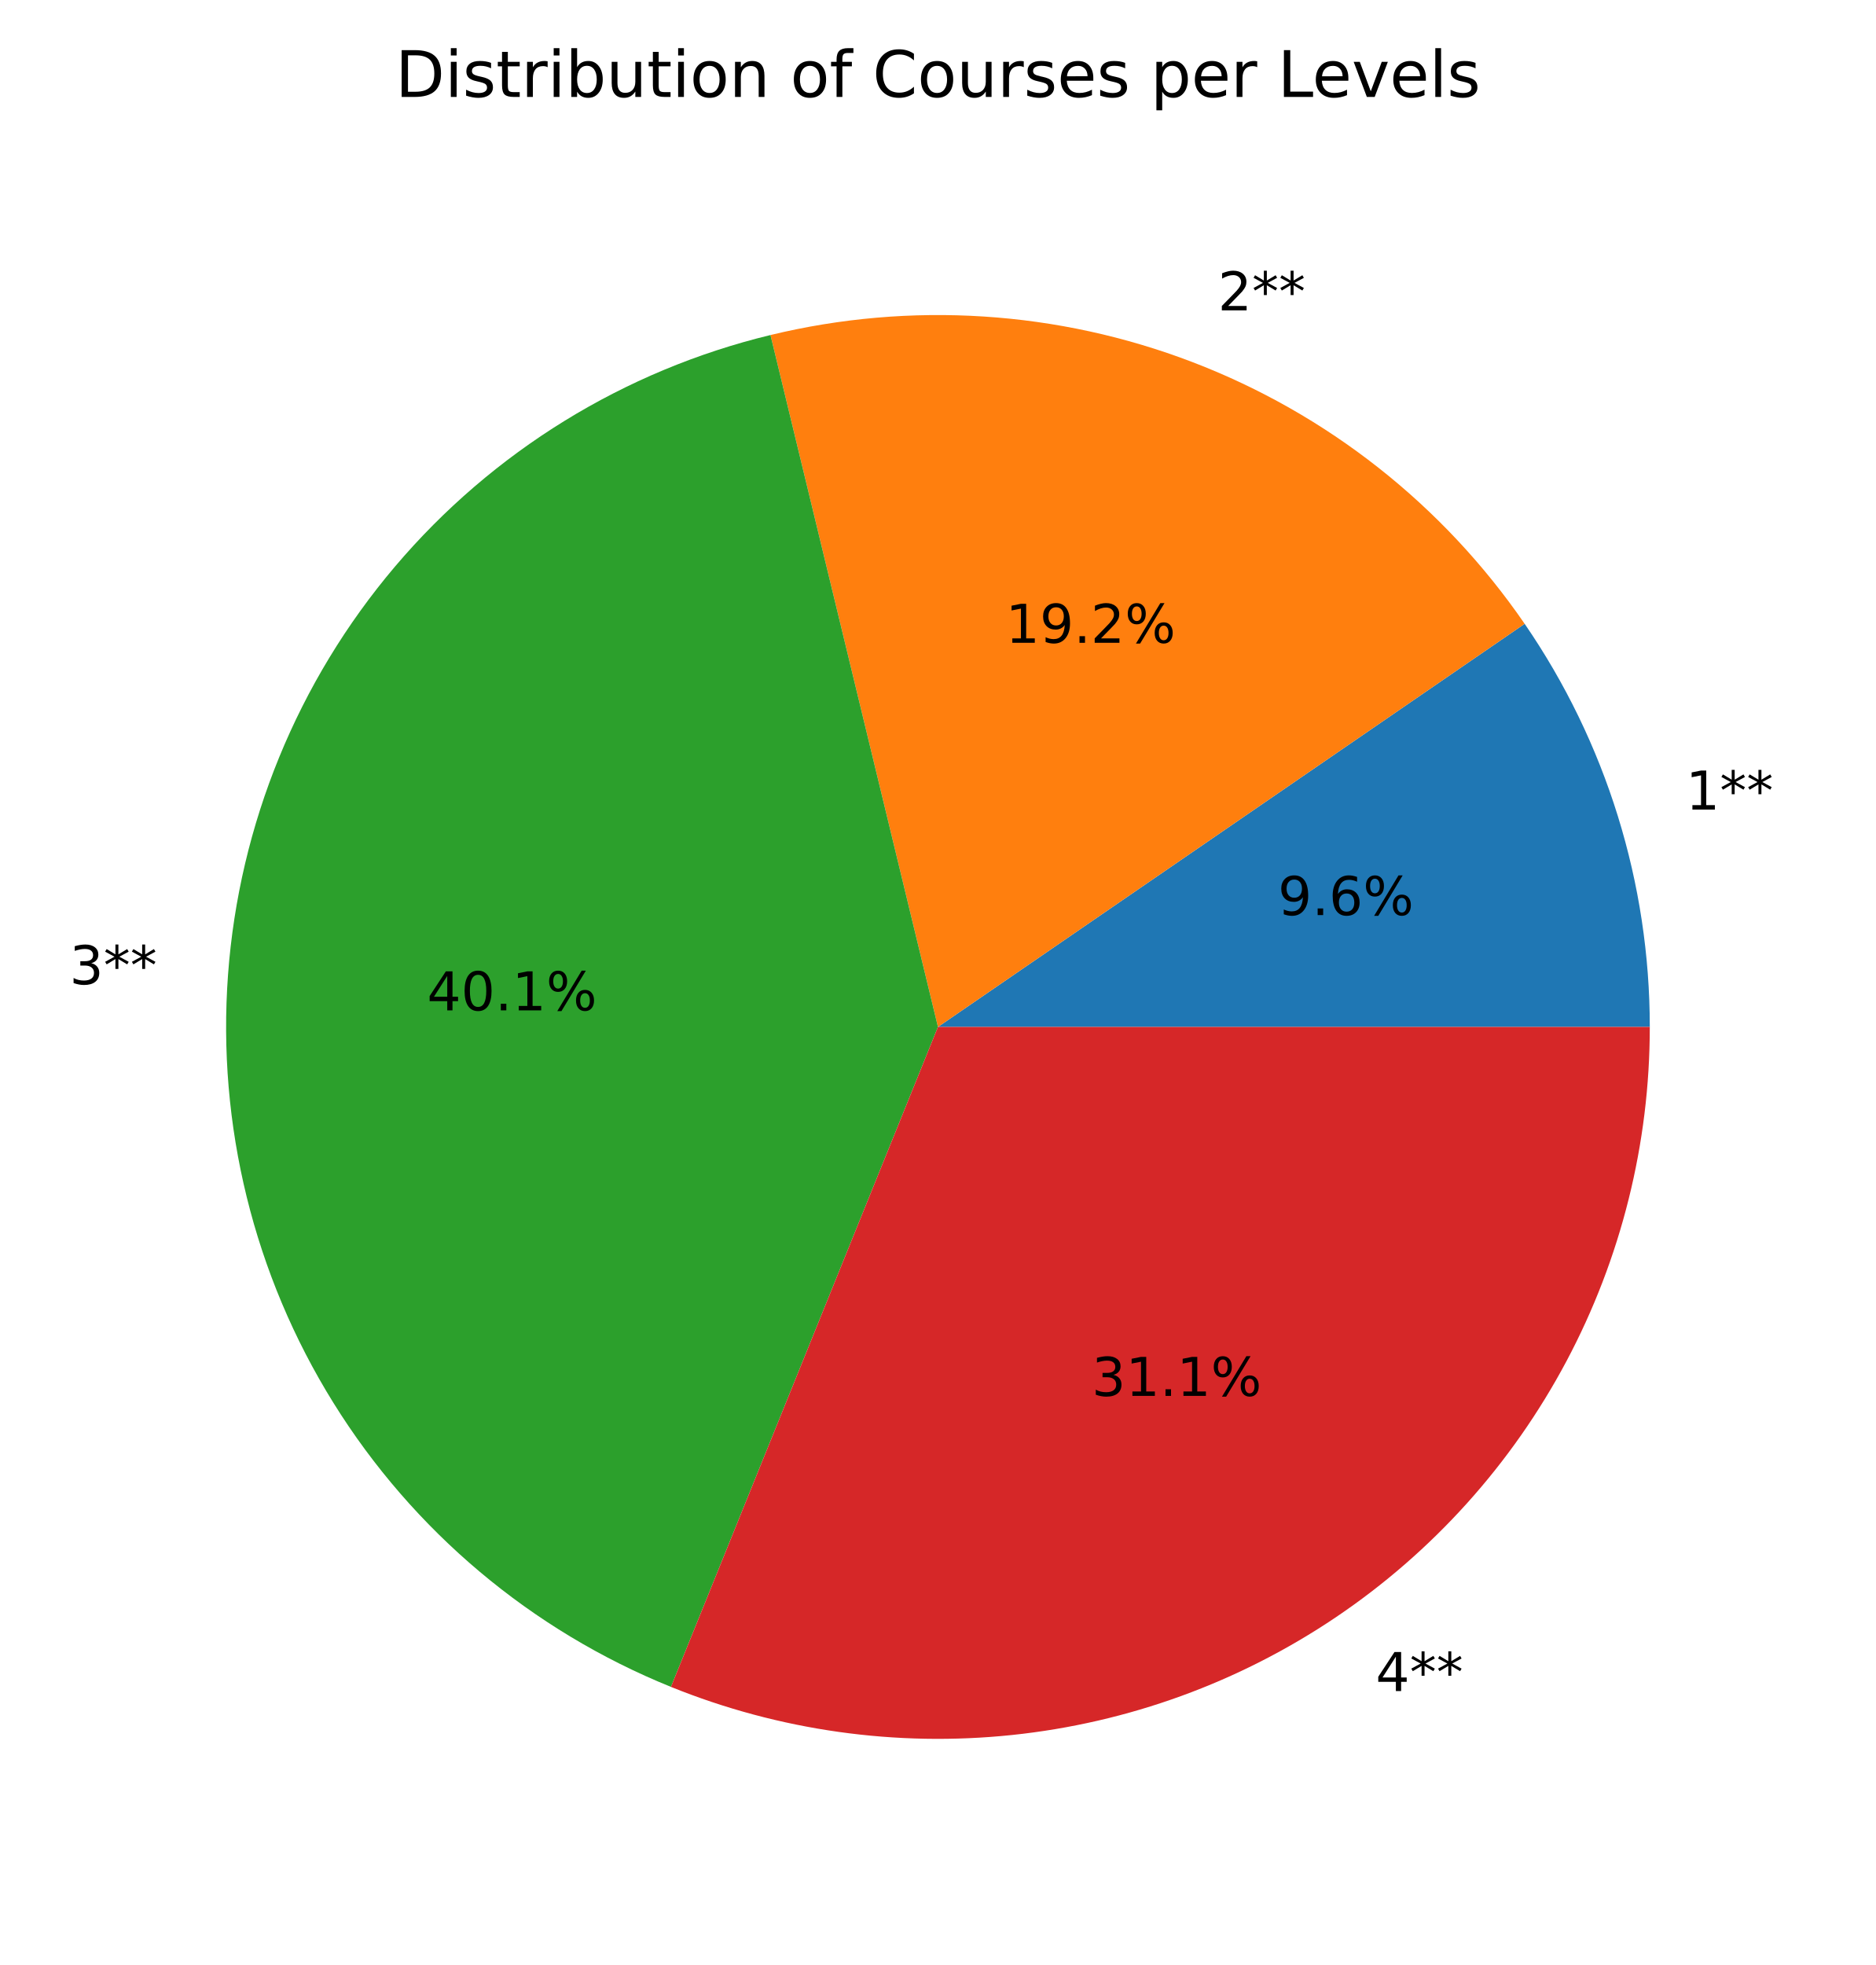
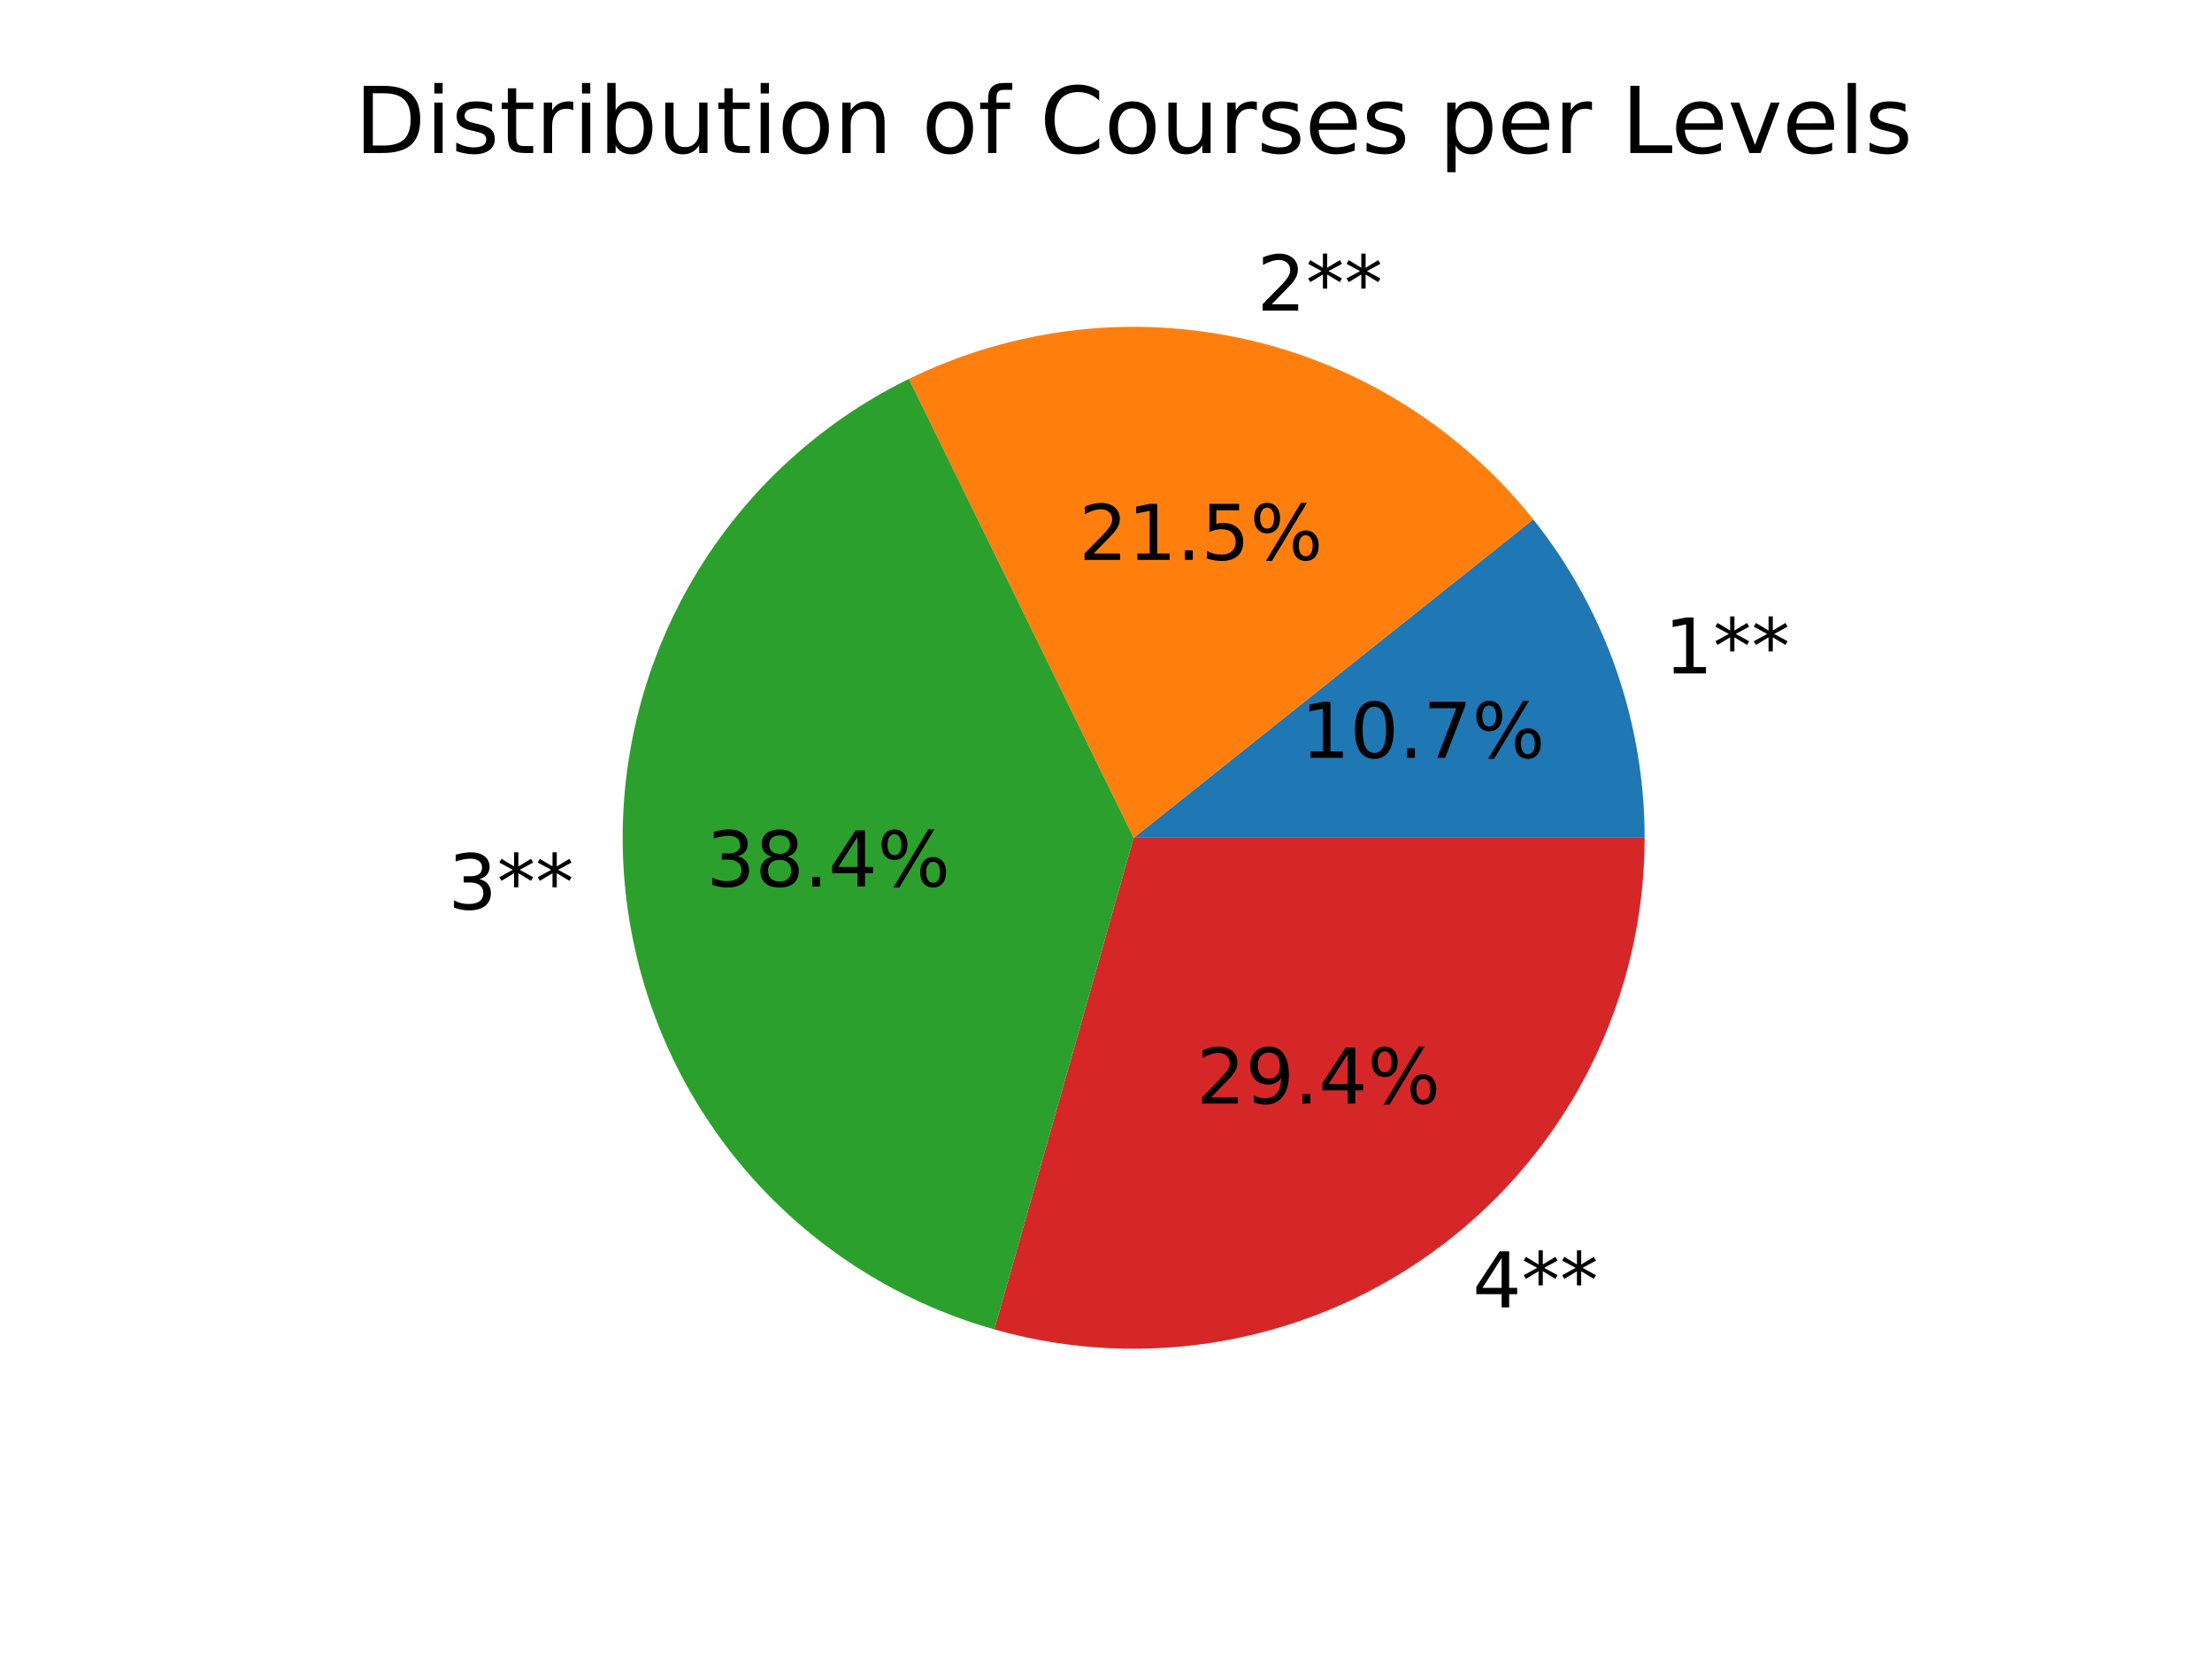
- <svg xmlns="http://www.w3.org/2000/svg" xmlns:xlink="http://www.w3.org/1999/xlink" width="280.512pt" height="293.807pt" viewBox="0 0 280.512 293.807" version="1.1">
+ <svg xmlns="http://www.w3.org/2000/svg" xmlns:xlink="http://www.w3.org/1999/xlink" width="288pt" height="216pt" viewBox="0 0 288 216" version="1.1">
  <defs>
    <style type="text/css">*{stroke-linejoin: round; stroke-linecap: butt}</style>
  </defs>
  <g id="figure_1">
    <g id="patch_1">
-       <path d="M 0 293.807  L 280.512 293.807  L 280.512 0  L 0 0  L 0 293.807  z " style="fill: none" />
+       <path d="M 0 216  L 288 216  L 288 0  L 0 0  L 0 216  z " style="fill: none" />
    </g>
    <g id="axes_1">
      <g id="patch_2">
-         <path d="M 246.701 153.55  C 246.701 142.851 245.088 132.212 241.915 121.993  C 238.743 111.774 234.048 102.092 227.989 93.273  L 140.256 153.55  z " style="fill: #1f77b4" />
+         <path d="M 214.128 109.08  C 214.128 101.602 212.867 94.177 210.398 87.118  C 207.93 80.059 204.289 73.467 199.628 67.618  L 147.6 109.08  z " style="fill: #1f77b4" />
      </g>
      <g id="patch_3">
-         <path d="M 227.989 93.273  C 215.779 75.502 198.453 61.853 178.317 54.143  C 158.18 46.433 136.169 45.021 115.212 50.094  L 140.256 153.55  z " style="fill: #ff7f0e" />
+         <path d="M 199.628 67.618  C 190.187 55.772 176.978 47.497 162.198 44.173  C 147.419 40.849 131.939 42.671 118.335 49.334  L 147.6 109.08  z " style="fill: #ff7f0e" />
      </g>
      <g id="patch_4">
-         <path d="M 115.212 50.094  C 93.312 55.395 73.65 67.516 59.075 84.701  C 44.501 101.886 35.753 123.263 34.098 145.736  C 32.444 168.208 37.967 190.635 49.868 209.769  C 61.769 228.903 79.444 243.773 100.332 252.225  L 140.256 153.55  z " style="fill: #2ca02c" />
+         <path d="M 118.335 49.334  C 106.246 55.256 96.235 64.709 89.63 76.438  C 83.026 88.167 80.134 101.629 81.339 115.036  C 82.544 128.443 87.791 141.174 96.381 151.537  C 104.971 161.9 116.508 169.416 129.459 173.087  L 147.6 109.08  z " style="fill: #2ca02c" />
      </g>
      <g id="patch_5">
-         <path d="M 100.332 252.225  C 116.49 258.762 134.008 261.232 151.343 259.416  C 168.678 257.601 185.305 251.555 199.757 241.812  C 214.21 232.069 226.05 218.924 234.235 203.535  C 242.42 188.146 246.701 170.98 246.701 153.55  L 140.256 153.55  z " style="fill: #d62728" />
+         <path d="M 129.459 173.087  C 139.354 175.891 149.766 176.363 159.875 174.466  C 169.983 172.568 179.515 168.352 187.719 162.15  C 195.924 155.948 202.579 147.927 207.161 138.719  C 211.743 129.511 214.128 119.365 214.128 109.08  L 147.6 109.08  z " style="fill: #d62728" />
      </g>
      <g id="matplotlib.axis_1" />
      <g id="matplotlib.axis_2" />
      <g id="text_1">
-         <g transform="translate(252.0813 121.0449) scale(0.08 -0.08)">
+         <g transform="translate(216.6783 87.68118) scale(0.1 -0.1)">
          <defs>
            <path id="DejaVuSans-31" d="M 794 531  L 1825 531  L 1825 4091  L 703 3866  L 703 4441  L 1819 4666  L 2450 4666  L 2450 531  L 3481 531  L 3481 0  L 794 0  L 794 531  z " transform="scale(0.015625)" />
            <path id="DejaVuSans-2a" d="M 3009 3897  L 1888 3291  L 3009 2681  L 2828 2375  L 1778 3009  L 1778 1831  L 1422 1831  L 1422 3009  L 372 2375  L 191 2681  L 1313 3291  L 191 3897  L 372 4206  L 1422 3572  L 1422 4750  L 1778 4750  L 1778 3572  L 2828 4206  L 3009 3897  z " transform="scale(0.015625)" />
          </defs>
          <use xlink:href="#DejaVuSans-31" />
          <use xlink:href="#DejaVuSans-2a" transform="translate(63.62305 0)" />
          <use xlink:href="#DejaVuSans-2a" transform="translate(113.623 0)" />
        </g>
      </g>
      <g id="text_2">
-         <g transform="translate(191.0898 136.8236) scale(0.08 -0.08)">
+         <g transform="translate(169.3955 98.66218) scale(0.1 -0.1)">
          <defs>
-             <path id="DejaVuSans-39" d="M 703 97  L 703 672  Q 941 559 1184 500  Q 1428 441 1663 441  Q 2288 441 2617 861  Q 2947 1281 2994 2138  Q 2813 1869 2534 1725  Q 2256 1581 1919 1581  Q 1219 1581 811 2004  Q 403 2428 403 3163  Q 403 3881 828 4315  Q 1253 4750 1959 4750  Q 2769 4750 3195 4129  Q 3622 3509 3622 2328  Q 3622 1225 3098 567  Q 2575 -91 1691 -91  Q 1453 -91 1209 -44  Q 966 3 703 97  z M 1959 2075  Q 2384 2075 2632 2365  Q 2881 2656 2881 3163  Q 2881 3666 2632 3958  Q 2384 4250 1959 4250  Q 1534 4250 1286 3958  Q 1038 3666 1038 3163  Q 1038 2656 1286 2365  Q 1534 2075 1959 2075  z " transform="scale(0.015625)" />
+             <path id="DejaVuSans-30" d="M 2034 4250  Q 1547 4250 1301 3770  Q 1056 3291 1056 2328  Q 1056 1369 1301 889  Q 1547 409 2034 409  Q 2525 409 2770 889  Q 3016 1369 3016 2328  Q 3016 3291 2770 3770  Q 2525 4250 2034 4250  z M 2034 4750  Q 2819 4750 3233 4129  Q 3647 3509 3647 2328  Q 3647 1150 3233 529  Q 2819 -91 2034 -91  Q 1250 -91 836 529  Q 422 1150 422 2328  Q 422 3509 836 4129  Q 1250 4750 2034 4750  z " transform="scale(0.015625)" />
            <path id="DejaVuSans-2e" d="M 684 794  L 1344 794  L 1344 0  L 684 0  L 684 794  z " transform="scale(0.015625)" />
-             <path id="DejaVuSans-36" d="M 2113 2584  Q 1688 2584 1439 2293  Q 1191 2003 1191 1497  Q 1191 994 1439 701  Q 1688 409 2113 409  Q 2538 409 2786 701  Q 3034 994 3034 1497  Q 3034 2003 2786 2293  Q 2538 2584 2113 2584  z M 3366 4563  L 3366 3988  Q 3128 4100 2886 4159  Q 2644 4219 2406 4219  Q 1781 4219 1451 3797  Q 1122 3375 1075 2522  Q 1259 2794 1537 2939  Q 1816 3084 2150 3084  Q 2853 3084 3261 2657  Q 3669 2231 3669 1497  Q 3669 778 3244 343  Q 2819 -91 2113 -91  Q 1303 -91 875 529  Q 447 1150 447 2328  Q 447 3434 972 4092  Q 1497 4750 2381 4750  Q 2619 4750 2861 4703  Q 3103 4656 3366 4563  z " transform="scale(0.015625)" />
+             <path id="DejaVuSans-37" d="M 525 4666  L 3525 4666  L 3525 4397  L 1831 0  L 1172 0  L 2766 4134  L 525 4134  L 525 4666  z " transform="scale(0.015625)" />
            <path id="DejaVuSans-25" d="M 4653 2053  Q 4381 2053 4226 1822  Q 4072 1591 4072 1178  Q 4072 772 4226 539  Q 4381 306 4653 306  Q 4919 306 5073 539  Q 5228 772 5228 1178  Q 5228 1588 5073 1820  Q 4919 2053 4653 2053  z M 4653 2450  Q 5147 2450 5437 2106  Q 5728 1763 5728 1178  Q 5728 594 5436 251  Q 5144 -91 4653 -91  Q 4153 -91 3862 251  Q 3572 594 3572 1178  Q 3572 1766 3864 2108  Q 4156 2450 4653 2450  z M 1428 4353  Q 1159 4353 1004 4120  Q 850 3888 850 3481  Q 850 3069 1003 2837  Q 1156 2606 1428 2606  Q 1700 2606 1854 2837  Q 2009 3069 2009 3481  Q 2009 3884 1853 4118  Q 1697 4353 1428 4353  z M 4250 4750  L 4750 4750  L 1831 -91  L 1331 -91  L 4250 4750  z M 1428 4750  Q 1922 4750 2215 4408  Q 2509 4066 2509 3481  Q 2509 2891 2217 2550  Q 1925 2209 1428 2209  Q 931 2209 642 2551  Q 353 2894 353 3481  Q 353 4063 643 4406  Q 934 4750 1428 4750  z " transform="scale(0.015625)" />
          </defs>
-           <use xlink:href="#DejaVuSans-39" />
-           <use xlink:href="#DejaVuSans-2e" transform="translate(63.62305 0)" />
-           <use xlink:href="#DejaVuSans-36" transform="translate(95.41016 0)" />
-           <use xlink:href="#DejaVuSans-25" transform="translate(159.0332 0)" />
+           <use xlink:href="#DejaVuSans-31" />
+           <use xlink:href="#DejaVuSans-30" transform="translate(63.62305 0)" />
+           <use xlink:href="#DejaVuSans-2e" transform="translate(127.2461 0)" />
+           <use xlink:href="#DejaVuSans-37" transform="translate(159.0332 0)" />
+           <use xlink:href="#DejaVuSans-25" transform="translate(222.6562 0)" />
        </g>
      </g>
      <g id="text_3">
-         <g transform="translate(182.1228 46.4096) scale(0.08 -0.08)">
+         <g transform="translate(163.6582 40.44215) scale(0.1 -0.1)">
          <defs>
            <path id="DejaVuSans-32" d="M 1228 531  L 3431 531  L 3431 0  L 469 0  L 469 531  Q 828 903 1448 1529  Q 2069 2156 2228 2338  Q 2531 2678 2651 2914  Q 2772 3150 2772 3378  Q 2772 3750 2511 3984  Q 2250 4219 1831 4219  Q 1534 4219 1204 4116  Q 875 4013 500 3803  L 500 4441  Q 881 4594 1212 4672  Q 1544 4750 1819 4750  Q 2544 4750 2975 4387  Q 3406 4025 3406 3419  Q 3406 3131 3298 2873  Q 3191 2616 2906 2266  Q 2828 2175 2409 1742  Q 1991 1309 1228 531  z " transform="scale(0.015625)" />
          </defs>
          <use xlink:href="#DejaVuSans-32" />
          <use xlink:href="#DejaVuSans-2a" transform="translate(63.62305 0)" />
          <use xlink:href="#DejaVuSans-2a" transform="translate(113.623 0)" />
        </g>
      </g>
      <g id="text_4">
-         <g transform="translate(150.3855 96.11342) scale(0.08 -0.08)">
-           <use xlink:href="#DejaVuSans-31" />
-           <use xlink:href="#DejaVuSans-39" transform="translate(63.62305 0)" />
+         <g transform="translate(140.4754 72.89543) scale(0.1 -0.1)">
+           <defs>
+             <path id="DejaVuSans-35" d="M 691 4666  L 3169 4666  L 3169 4134  L 1269 4134  L 1269 2991  Q 1406 3038 1543 3061  Q 1681 3084 1819 3084  Q 2600 3084 3056 2656  Q 3513 2228 3513 1497  Q 3513 744 3044 326  Q 2575 -91 1722 -91  Q 1428 -91 1123 -41  Q 819 9 494 109  L 494 744  Q 775 591 1075 516  Q 1375 441 1709 441  Q 2250 441 2565 725  Q 2881 1009 2881 1497  Q 2881 1984 2565 2268  Q 2250 2553 1709 2553  Q 1456 2553 1204 2497  Q 953 2441 691 2322  L 691 4666  z " transform="scale(0.015625)" />
+           </defs>
+           <use xlink:href="#DejaVuSans-32" />
+           <use xlink:href="#DejaVuSans-31" transform="translate(63.62305 0)" />
          <use xlink:href="#DejaVuSans-2e" transform="translate(127.2461 0)" />
-           <use xlink:href="#DejaVuSans-32" transform="translate(159.0332 0)" />
+           <use xlink:href="#DejaVuSans-35" transform="translate(159.0332 0)" />
          <use xlink:href="#DejaVuSans-25" transform="translate(222.6562 0)" />
        </g>
      </g>
      <g id="text_5">
-         <g transform="translate(10.39271 147.1615) scale(0.08 -0.08)">
+         <g transform="translate(58.35058 118.3912) scale(0.1 -0.1)">
          <defs>
            <path id="DejaVuSans-33" d="M 2597 2516  Q 3050 2419 3304 2112  Q 3559 1806 3559 1356  Q 3559 666 3084 287  Q 2609 -91 1734 -91  Q 1441 -91 1130 -33  Q 819 25 488 141  L 488 750  Q 750 597 1062 519  Q 1375 441 1716 441  Q 2309 441 2620 675  Q 2931 909 2931 1356  Q 2931 1769 2642 2001  Q 2353 2234 1838 2234  L 1294 2234  L 1294 2753  L 1863 2753  Q 2328 2753 2575 2939  Q 2822 3125 2822 3475  Q 2822 3834 2567 4026  Q 2313 4219 1838 4219  Q 1578 4219 1281 4162  Q 984 4106 628 3988  L 628 4550  Q 988 4650 1302 4700  Q 1616 4750 1894 4750  Q 2613 4750 3031 4423  Q 3450 4097 3450 3541  Q 3450 3153 3228 2886  Q 3006 2619 2597 2516  z " transform="scale(0.015625)" />
          </defs>
          <use xlink:href="#DejaVuSans-33" />
          <use xlink:href="#DejaVuSans-2a" transform="translate(63.62305 0)" />
          <use xlink:href="#DejaVuSans-2a" transform="translate(113.623 0)" />
        </g>
      </g>
      <g id="text_6">
-         <g transform="translate(63.8546 151.069) scale(0.08 -0.08)">
+         <g transform="translate(91.95991 115.4131) scale(0.1 -0.1)">
          <defs>
+             <path id="DejaVuSans-38" d="M 2034 2216  Q 1584 2216 1326 1975  Q 1069 1734 1069 1313  Q 1069 891 1326 650  Q 1584 409 2034 409  Q 2484 409 2743 651  Q 3003 894 3003 1313  Q 3003 1734 2745 1975  Q 2488 2216 2034 2216  z M 1403 2484  Q 997 2584 770 2862  Q 544 3141 544 3541  Q 544 4100 942 4425  Q 1341 4750 2034 4750  Q 2731 4750 3128 4425  Q 3525 4100 3525 3541  Q 3525 3141 3298 2862  Q 3072 2584 2669 2484  Q 3125 2378 3379 2068  Q 3634 1759 3634 1313  Q 3634 634 3220 271  Q 2806 -91 2034 -91  Q 1263 -91 848 271  Q 434 634 434 1313  Q 434 1759 690 2068  Q 947 2378 1403 2484  z M 1172 3481  Q 1172 3119 1398 2916  Q 1625 2713 2034 2713  Q 2441 2713 2670 2916  Q 2900 3119 2900 3481  Q 2900 3844 2670 4047  Q 2441 4250 2034 4250  Q 1625 4250 1398 4047  Q 1172 3844 1172 3481  z " transform="scale(0.015625)" />
            <path id="DejaVuSans-34" d="M 2419 4116  L 825 1625  L 2419 1625  L 2419 4116  z M 2253 4666  L 3047 4666  L 3047 1625  L 3713 1625  L 3713 1100  L 3047 1100  L 3047 0  L 2419 0  L 2419 1100  L 313 1100  L 313 1709  L 2253 4666  z " transform="scale(0.015625)" />
-             <path id="DejaVuSans-30" d="M 2034 4250  Q 1547 4250 1301 3770  Q 1056 3291 1056 2328  Q 1056 1369 1301 889  Q 1547 409 2034 409  Q 2525 409 2770 889  Q 3016 1369 3016 2328  Q 3016 3291 2770 3770  Q 2525 4250 2034 4250  z M 2034 4750  Q 2819 4750 3233 4129  Q 3647 3509 3647 2328  Q 3647 1150 3233 529  Q 2819 -91 2034 -91  Q 1250 -91 836 529  Q 422 1150 422 2328  Q 422 3509 836 4129  Q 1250 4750 2034 4750  z " transform="scale(0.015625)" />
          </defs>
-           <use xlink:href="#DejaVuSans-34" />
-           <use xlink:href="#DejaVuSans-30" transform="translate(63.62305 0)" />
+           <use xlink:href="#DejaVuSans-33" />
+           <use xlink:href="#DejaVuSans-38" transform="translate(63.62305 0)" />
          <use xlink:href="#DejaVuSans-2e" transform="translate(127.2461 0)" />
-           <use xlink:href="#DejaVuSans-31" transform="translate(159.0332 0)" />
+           <use xlink:href="#DejaVuSans-34" transform="translate(159.0332 0)" />
          <use xlink:href="#DejaVuSans-25" transform="translate(222.6562 0)" />
        </g>
      </g>
      <g id="text_7">
-         <g transform="translate(205.7074 252.8456) scale(0.08 -0.08)">
+         <g transform="translate(191.7311 170.2164) scale(0.1 -0.1)">
          <use xlink:href="#DejaVuSans-34" />
          <use xlink:href="#DejaVuSans-2a" transform="translate(63.62305 0)" />
          <use xlink:href="#DejaVuSans-2a" transform="translate(113.623 0)" />
        </g>
      </g>
      <g id="text_8">
-         <g transform="translate(163.2499 208.7149) scale(0.08 -0.08)">
-           <use xlink:href="#DejaVuSans-33" />
-           <use xlink:href="#DejaVuSans-31" transform="translate(63.62305 0)" />
+         <g transform="translate(155.7879 143.6814) scale(0.1 -0.1)">
+           <defs>
+             <path id="DejaVuSans-39" d="M 703 97  L 703 672  Q 941 559 1184 500  Q 1428 441 1663 441  Q 2288 441 2617 861  Q 2947 1281 2994 2138  Q 2813 1869 2534 1725  Q 2256 1581 1919 1581  Q 1219 1581 811 2004  Q 403 2428 403 3163  Q 403 3881 828 4315  Q 1253 4750 1959 4750  Q 2769 4750 3195 4129  Q 3622 3509 3622 2328  Q 3622 1225 3098 567  Q 2575 -91 1691 -91  Q 1453 -91 1209 -44  Q 966 3 703 97  z M 1959 2075  Q 2384 2075 2632 2365  Q 2881 2656 2881 3163  Q 2881 3666 2632 3958  Q 2384 4250 1959 4250  Q 1534 4250 1286 3958  Q 1038 3666 1038 3163  Q 1038 2656 1286 2365  Q 1534 2075 1959 2075  z " transform="scale(0.015625)" />
+           </defs>
+           <use xlink:href="#DejaVuSans-32" />
+           <use xlink:href="#DejaVuSans-39" transform="translate(63.62305 0)" />
          <use xlink:href="#DejaVuSans-2e" transform="translate(127.2461 0)" />
-           <use xlink:href="#DejaVuSans-31" transform="translate(159.0332 0)" />
+           <use xlink:href="#DejaVuSans-34" transform="translate(159.0332 0)" />
          <use xlink:href="#DejaVuSans-25" transform="translate(222.6562 0)" />
        </g>
      </g>
      <g id="text_9">
-         <g transform="translate(59.12025 14.4945) scale(0.096 -0.096)">
+         <g transform="translate(46.18031 19.92) scale(0.12 -0.12)">
          <defs>
            <path id="DejaVuSans-44" d="M 1259 4147  L 1259 519  L 2022 519  Q 2988 519 3436 956  Q 3884 1394 3884 2338  Q 3884 3275 3436 3711  Q 2988 4147 2022 4147  L 1259 4147  z M 628 4666  L 1925 4666  Q 3281 4666 3915 4102  Q 4550 3538 4550 2338  Q 4550 1131 3912 565  Q 3275 0 1925 0  L 628 0  L 628 4666  z " transform="scale(0.015625)" />
            <path id="DejaVuSans-69" d="M 603 3500  L 1178 3500  L 1178 0  L 603 0  L 603 3500  z M 603 4863  L 1178 4863  L 1178 4134  L 603 4134  L 603 4863  z " transform="scale(0.015625)" />
            <path id="DejaVuSans-73" d="M 2834 3397  L 2834 2853  Q 2591 2978 2328 3040  Q 2066 3103 1784 3103  Q 1356 3103 1142 2972  Q 928 2841 928 2578  Q 928 2378 1081 2264  Q 1234 2150 1697 2047  L 1894 2003  Q 2506 1872 2764 1633  Q 3022 1394 3022 966  Q 3022 478 2636 193  Q 2250 -91 1575 -91  Q 1294 -91 989 -36  Q 684 19 347 128  L 347 722  Q 666 556 975 473  Q 1284 391 1588 391  Q 1994 391 2212 530  Q 2431 669 2431 922  Q 2431 1156 2273 1281  Q 2116 1406 1581 1522  L 1381 1569  Q 847 1681 609 1914  Q 372 2147 372 2553  Q 372 3047 722 3315  Q 1072 3584 1716 3584  Q 2034 3584 2315 3537  Q 2597 3491 2834 3397  z " transform="scale(0.015625)" />
            <path id="DejaVuSans-74" d="M 1172 4494  L 1172 3500  L 2356 3500  L 2356 3053  L 1172 3053  L 1172 1153  Q 1172 725 1289 603  Q 1406 481 1766 481  L 2356 481  L 2356 0  L 1766 0  Q 1100 0 847 248  Q 594 497 594 1153  L 594 3053  L 172 3053  L 172 3500  L 594 3500  L 594 4494  L 1172 4494  z " transform="scale(0.015625)" />
            <path id="DejaVuSans-72" d="M 2631 2963  Q 2534 3019 2420 3045  Q 2306 3072 2169 3072  Q 1681 3072 1420 2755  Q 1159 2438 1159 1844  L 1159 0  L 581 0  L 581 3500  L 1159 3500  L 1159 2956  Q 1341 3275 1631 3429  Q 1922 3584 2338 3584  Q 2397 3584 2469 3576  Q 2541 3569 2628 3553  L 2631 2963  z " transform="scale(0.015625)" />
            <path id="DejaVuSans-62" d="M 3116 1747  Q 3116 2381 2855 2742  Q 2594 3103 2138 3103  Q 1681 3103 1420 2742  Q 1159 2381 1159 1747  Q 1159 1113 1420 752  Q 1681 391 2138 391  Q 2594 391 2855 752  Q 3116 1113 3116 1747  z M 1159 2969  Q 1341 3281 1617 3432  Q 1894 3584 2278 3584  Q 2916 3584 3314 3078  Q 3713 2572 3713 1747  Q 3713 922 3314 415  Q 2916 -91 2278 -91  Q 1894 -91 1617 61  Q 1341 213 1159 525  L 1159 0  L 581 0  L 581 4863  L 1159 4863  L 1159 2969  z " transform="scale(0.015625)" />
            <path id="DejaVuSans-75" d="M 544 1381  L 544 3500  L 1119 3500  L 1119 1403  Q 1119 906 1312 657  Q 1506 409 1894 409  Q 2359 409 2629 706  Q 2900 1003 2900 1516  L 2900 3500  L 3475 3500  L 3475 0  L 2900 0  L 2900 538  Q 2691 219 2414 64  Q 2138 -91 1772 -91  Q 1169 -91 856 284  Q 544 659 544 1381  z M 1991 3584  L 1991 3584  z " transform="scale(0.015625)" />
            <path id="DejaVuSans-6f" d="M 1959 3097  Q 1497 3097 1228 2736  Q 959 2375 959 1747  Q 959 1119 1226 758  Q 1494 397 1959 397  Q 2419 397 2687 759  Q 2956 1122 2956 1747  Q 2956 2369 2687 2733  Q 2419 3097 1959 3097  z M 1959 3584  Q 2709 3584 3137 3096  Q 3566 2609 3566 1747  Q 3566 888 3137 398  Q 2709 -91 1959 -91  Q 1206 -91 779 398  Q 353 888 353 1747  Q 353 2609 779 3096  Q 1206 3584 1959 3584  z " transform="scale(0.015625)" />
            <path id="DejaVuSans-6e" d="M 3513 2113  L 3513 0  L 2938 0  L 2938 2094  Q 2938 2591 2744 2837  Q 2550 3084 2163 3084  Q 1697 3084 1428 2787  Q 1159 2491 1159 1978  L 1159 0  L 581 0  L 581 3500  L 1159 3500  L 1159 2956  Q 1366 3272 1645 3428  Q 1925 3584 2291 3584  Q 2894 3584 3203 3211  Q 3513 2838 3513 2113  z " transform="scale(0.015625)" />
            <path id="DejaVuSans-20" transform="scale(0.015625)" />
            <path id="DejaVuSans-66" d="M 2375 4863  L 2375 4384  L 1825 4384  Q 1516 4384 1395 4259  Q 1275 4134 1275 3809  L 1275 3500  L 2222 3500  L 2222 3053  L 1275 3053  L 1275 0  L 697 0  L 697 3053  L 147 3053  L 147 3500  L 697 3500  L 697 3744  Q 697 4328 969 4595  Q 1241 4863 1831 4863  L 2375 4863  z " transform="scale(0.015625)" />
            <path id="DejaVuSans-43" d="M 4122 4306  L 4122 3641  Q 3803 3938 3442 4084  Q 3081 4231 2675 4231  Q 1875 4231 1450 3742  Q 1025 3253 1025 2328  Q 1025 1406 1450 917  Q 1875 428 2675 428  Q 3081 428 3442 575  Q 3803 722 4122 1019  L 4122 359  Q 3791 134 3420 21  Q 3050 -91 2638 -91  Q 1578 -91 968 557  Q 359 1206 359 2328  Q 359 3453 968 4101  Q 1578 4750 2638 4750  Q 3056 4750 3426 4639  Q 3797 4528 4122 4306  z " transform="scale(0.015625)" />
            <path id="DejaVuSans-65" d="M 3597 1894  L 3597 1613  L 953 1613  Q 991 1019 1311 708  Q 1631 397 2203 397  Q 2534 397 2845 478  Q 3156 559 3463 722  L 3463 178  Q 3153 47 2828 -22  Q 2503 -91 2169 -91  Q 1331 -91 842 396  Q 353 884 353 1716  Q 353 2575 817 3079  Q 1281 3584 2069 3584  Q 2775 3584 3186 3129  Q 3597 2675 3597 1894  z M 3022 2063  Q 3016 2534 2758 2815  Q 2500 3097 2075 3097  Q 1594 3097 1305 2825  Q 1016 2553 972 2059  L 3022 2063  z " transform="scale(0.015625)" />
            <path id="DejaVuSans-70" d="M 1159 525  L 1159 -1331  L 581 -1331  L 581 3500  L 1159 3500  L 1159 2969  Q 1341 3281 1617 3432  Q 1894 3584 2278 3584  Q 2916 3584 3314 3078  Q 3713 2572 3713 1747  Q 3713 922 3314 415  Q 2916 -91 2278 -91  Q 1894 -91 1617 61  Q 1341 213 1159 525  z M 3116 1747  Q 3116 2381 2855 2742  Q 2594 3103 2138 3103  Q 1681 3103 1420 2742  Q 1159 2381 1159 1747  Q 1159 1113 1420 752  Q 1681 391 2138 391  Q 2594 391 2855 752  Q 3116 1113 3116 1747  z " transform="scale(0.015625)" />
            <path id="DejaVuSans-4c" d="M 628 4666  L 1259 4666  L 1259 531  L 3531 531  L 3531 0  L 628 0  L 628 4666  z " transform="scale(0.015625)" />
            <path id="DejaVuSans-76" d="M 191 3500  L 800 3500  L 1894 563  L 2988 3500  L 3597 3500  L 2284 0  L 1503 0  L 191 3500  z " transform="scale(0.015625)" />
            <path id="DejaVuSans-6c" d="M 603 4863  L 1178 4863  L 1178 0  L 603 0  L 603 4863  z " transform="scale(0.015625)" />
          </defs>
          <use xlink:href="#DejaVuSans-44" />
          <use xlink:href="#DejaVuSans-69" transform="translate(77.00195 0)" />
          <use xlink:href="#DejaVuSans-73" transform="translate(104.7852 0)" />
          <use xlink:href="#DejaVuSans-74" transform="translate(156.8848 0)" />
          <use xlink:href="#DejaVuSans-72" transform="translate(196.0938 0)" />
          <use xlink:href="#DejaVuSans-69" transform="translate(237.207 0)" />
          <use xlink:href="#DejaVuSans-62" transform="translate(264.9902 0)" />
          <use xlink:href="#DejaVuSans-75" transform="translate(328.4668 0)" />
          <use xlink:href="#DejaVuSans-74" transform="translate(391.8457 0)" />
          <use xlink:href="#DejaVuSans-69" transform="translate(431.0547 0)" />
          <use xlink:href="#DejaVuSans-6f" transform="translate(458.8379 0)" />
          <use xlink:href="#DejaVuSans-6e" transform="translate(520.0195 0)" />
          <use xlink:href="#DejaVuSans-20" transform="translate(583.3984 0)" />
          <use xlink:href="#DejaVuSans-6f" transform="translate(615.1855 0)" />
          <use xlink:href="#DejaVuSans-66" transform="translate(676.3672 0)" />
          <use xlink:href="#DejaVuSans-20" transform="translate(711.5723 0)" />
          <use xlink:href="#DejaVuSans-43" transform="translate(743.3594 0)" />
          <use xlink:href="#DejaVuSans-6f" transform="translate(813.1836 0)" />
          <use xlink:href="#DejaVuSans-75" transform="translate(874.3652 0)" />
          <use xlink:href="#DejaVuSans-72" transform="translate(937.7441 0)" />
          <use xlink:href="#DejaVuSans-73" transform="translate(978.8574 0)" />
          <use xlink:href="#DejaVuSans-65" transform="translate(1030.957 0)" />
          <use xlink:href="#DejaVuSans-73" transform="translate(1092.48 0)" />
          <use xlink:href="#DejaVuSans-20" transform="translate(1144.58 0)" />
          <use xlink:href="#DejaVuSans-70" transform="translate(1176.367 0)" />
          <use xlink:href="#DejaVuSans-65" transform="translate(1239.844 0)" />
          <use xlink:href="#DejaVuSans-72" transform="translate(1301.367 0)" />
          <use xlink:href="#DejaVuSans-20" transform="translate(1342.48 0)" />
          <use xlink:href="#DejaVuSans-4c" transform="translate(1374.268 0)" />
          <use xlink:href="#DejaVuSans-65" transform="translate(1428.23 0)" />
          <use xlink:href="#DejaVuSans-76" transform="translate(1489.754 0)" />
          <use xlink:href="#DejaVuSans-65" transform="translate(1548.934 0)" />
          <use xlink:href="#DejaVuSans-6c" transform="translate(1610.457 0)" />
          <use xlink:href="#DejaVuSans-73" transform="translate(1638.24 0)" />
        </g>
      </g>
    </g>
  </g>
</svg>
